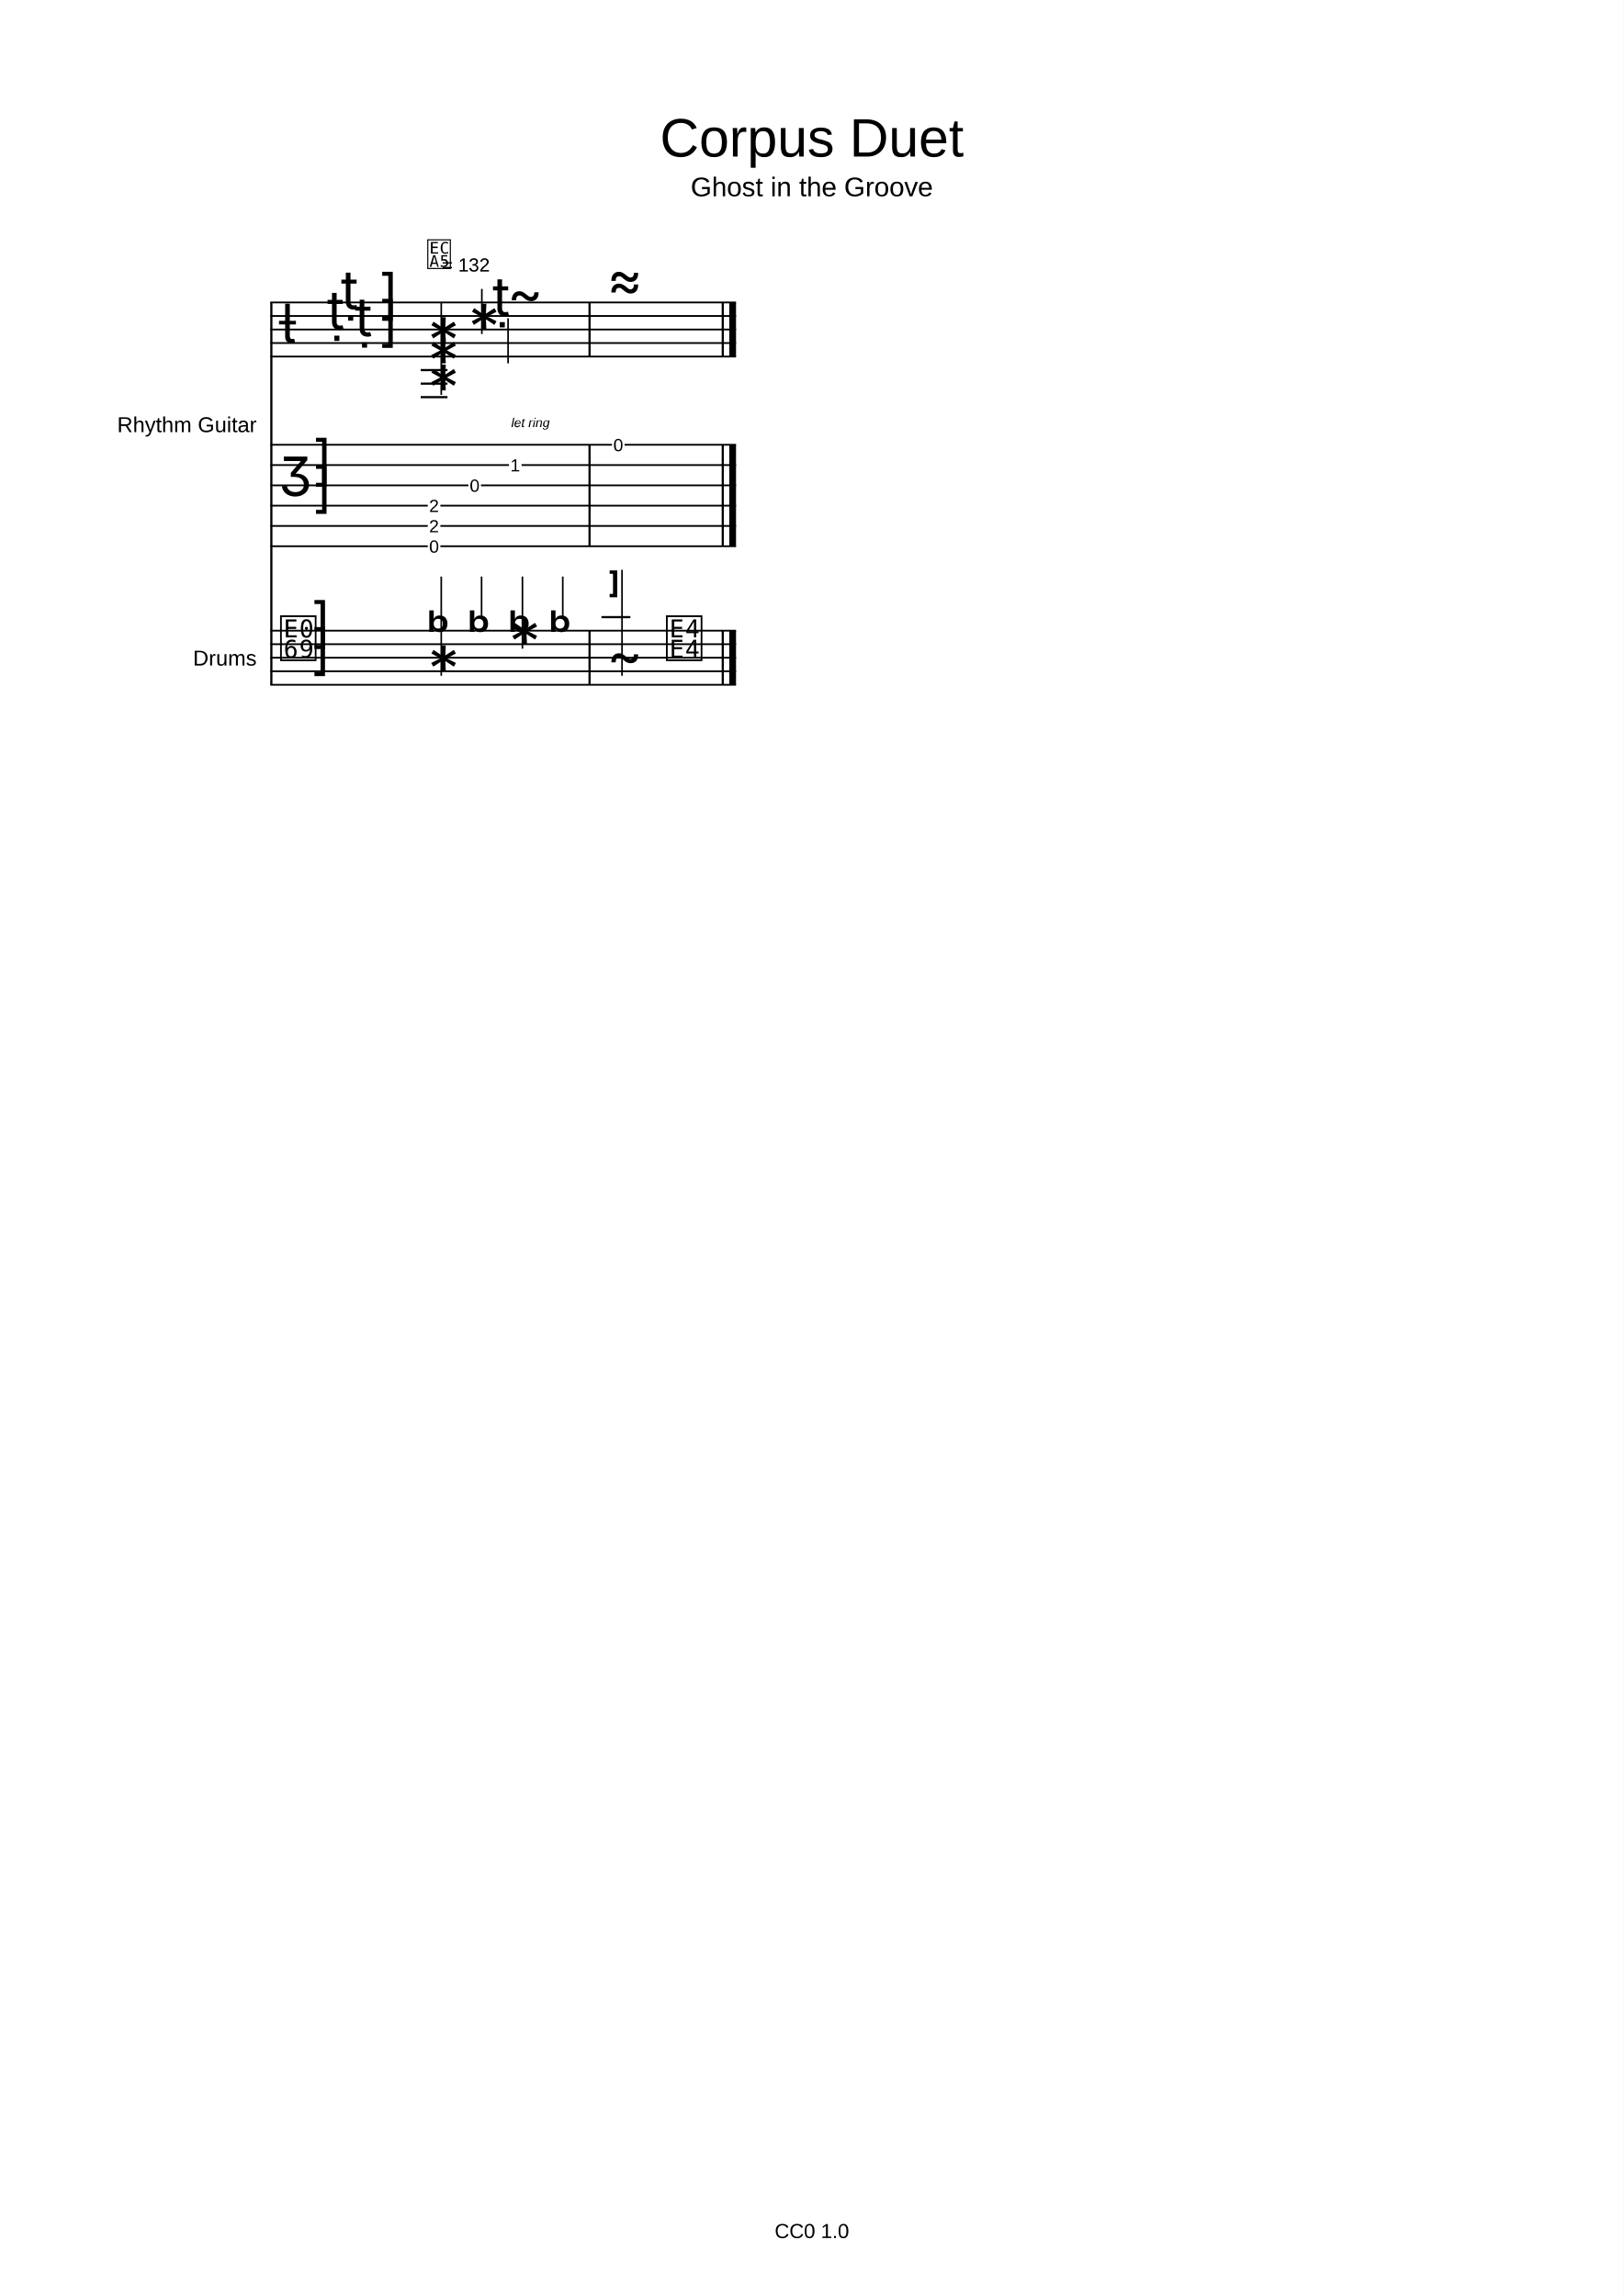
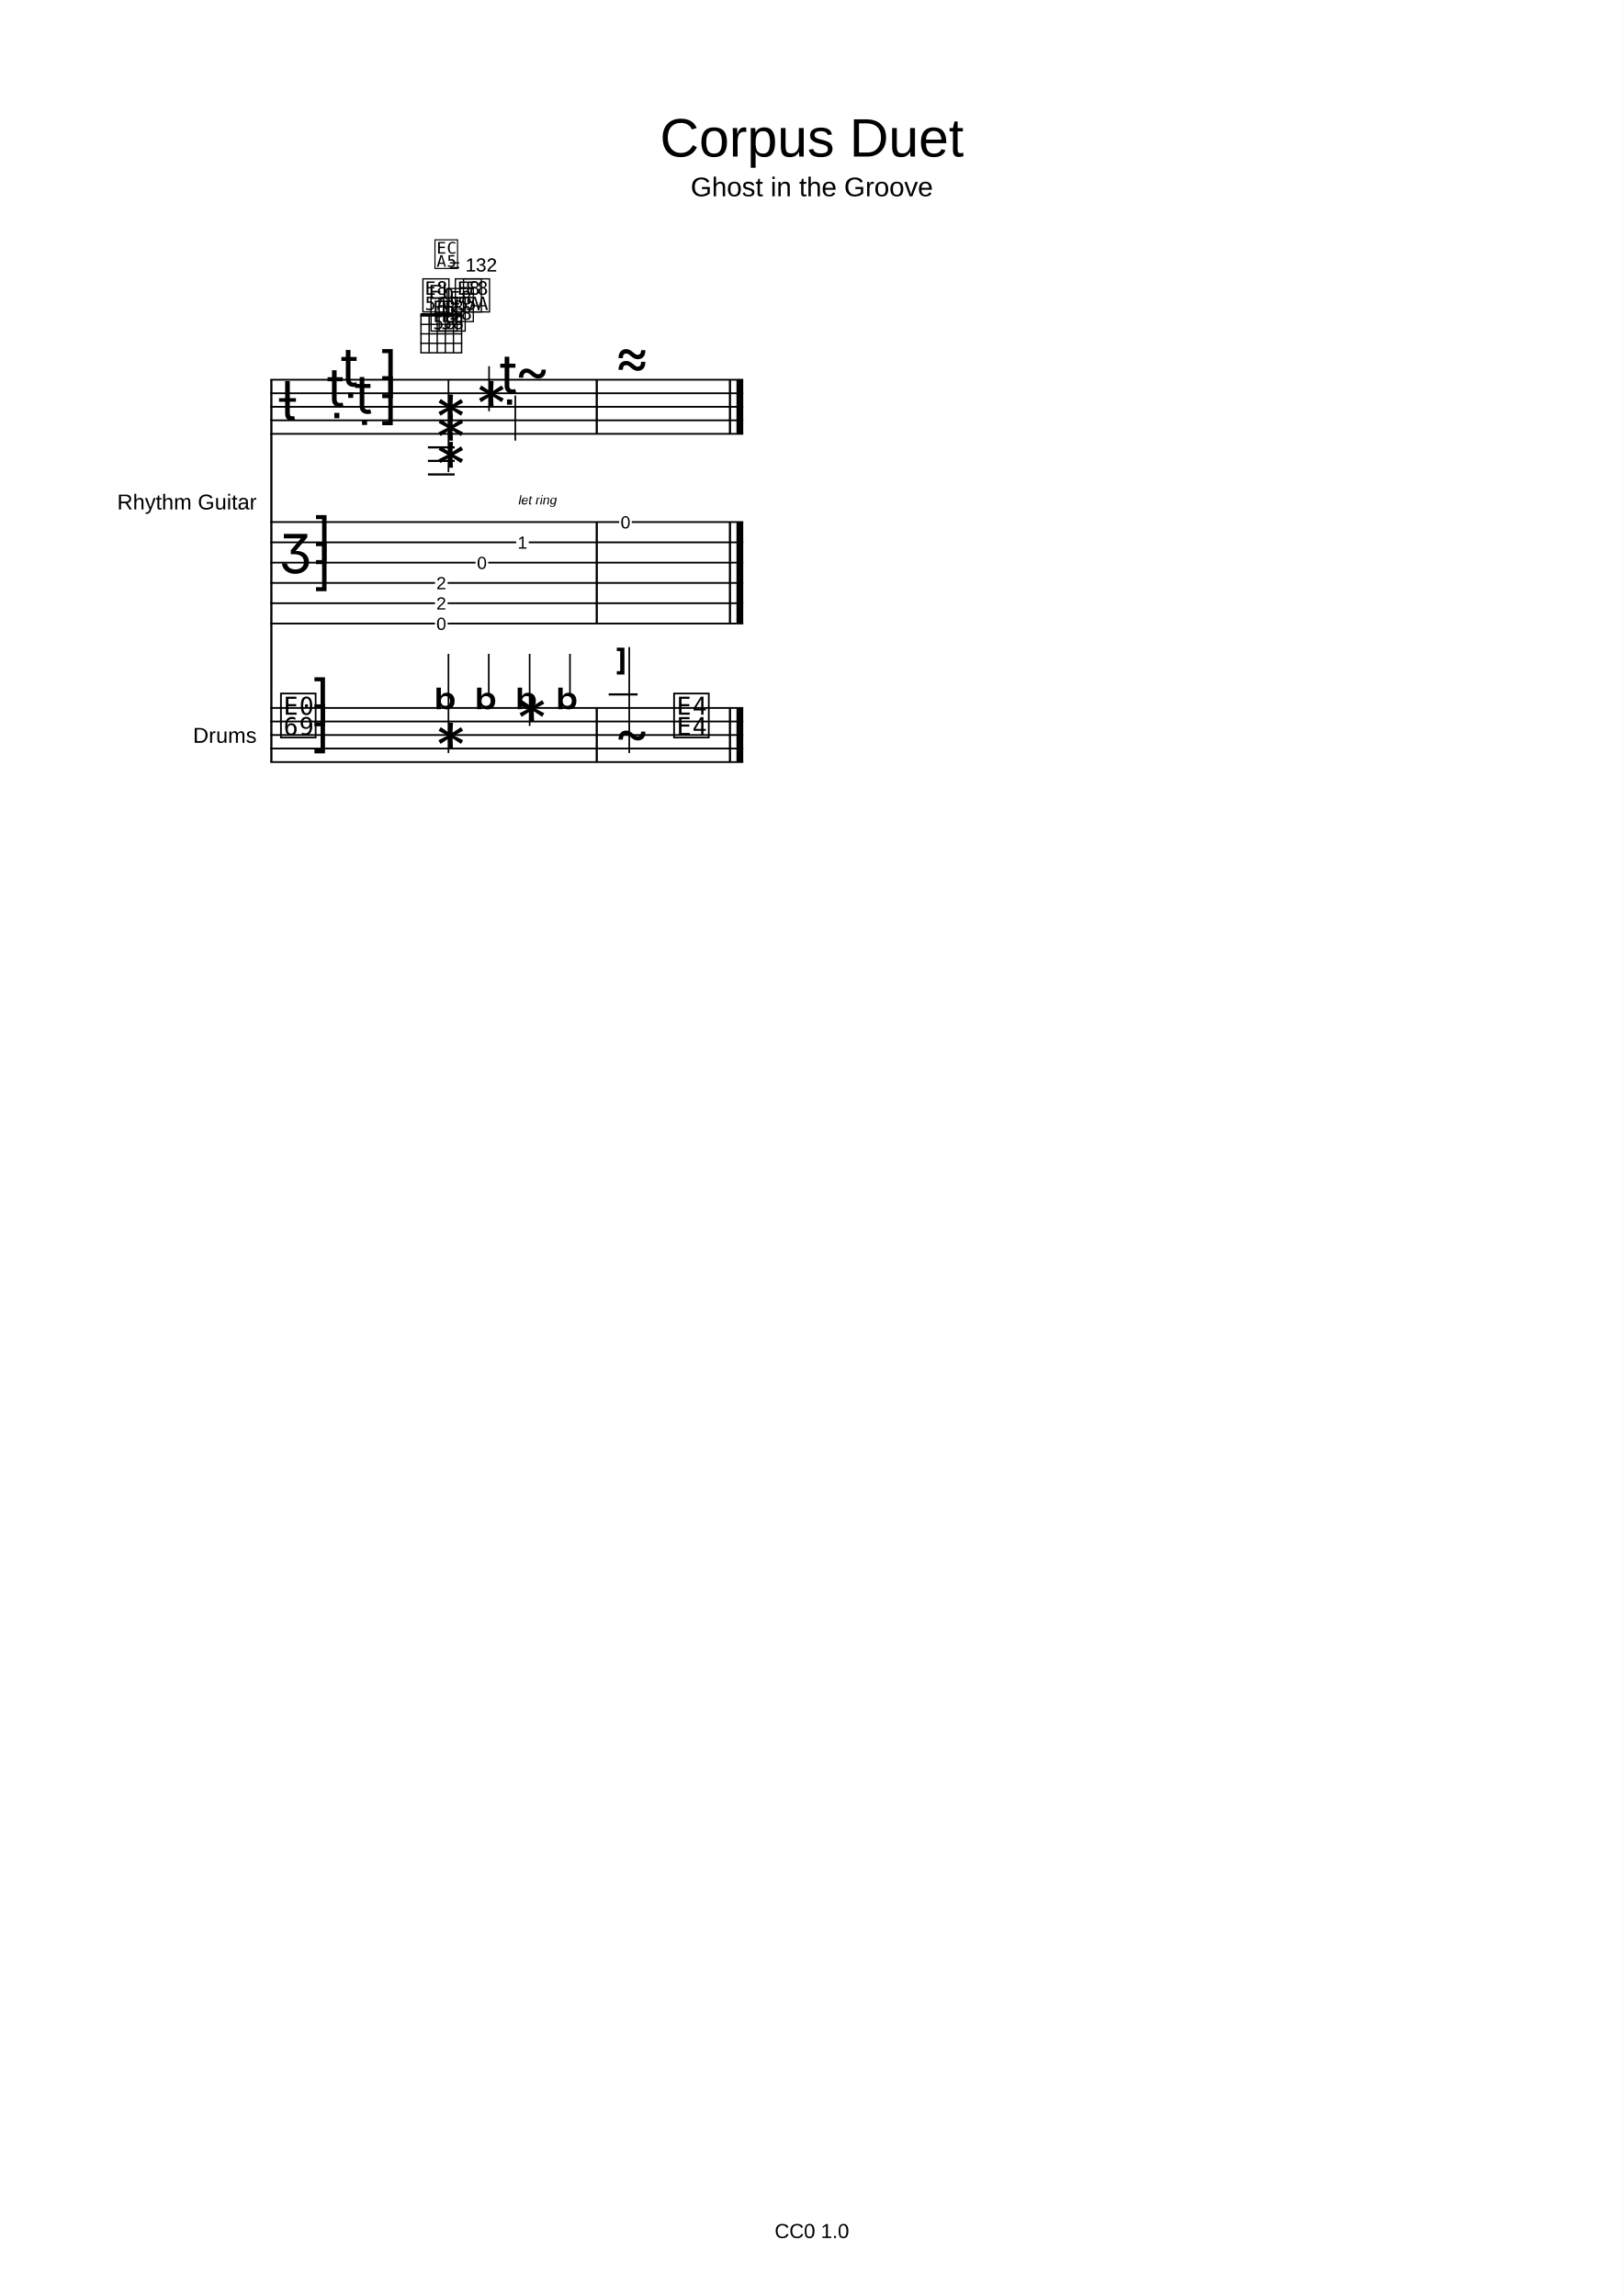
<svg xmlns="http://www.w3.org/2000/svg" width="1200" height="1697.143" viewBox="0 0 120 169.714">
  <style>@font-face{font-family:"Bravura";src:url("Bravura.otf")}text{font-family:"Bravura";font-size:4px}text.t{font-family:Arial,Helvetica,sans-serif}</style>
  <rect x="0" y="0" width="120" height="169.714" fill="white" />
  <g fill="black" stroke="black">
-     <line class="staffLine" x1="19.975" y1="22.356" x2="54.396" y2="22.356" stroke-width="0.13" />
-     <line class="staffLine" x1="19.975" y1="23.356" x2="54.396" y2="23.356" stroke-width="0.13" />
-     <line class="staffLine" x1="19.975" y1="24.356" x2="54.396" y2="24.356" stroke-width="0.13" />
-     <line class="staffLine" x1="19.975" y1="25.356" x2="54.396" y2="25.356" stroke-width="0.13" />
-     <line class="staffLine" x1="19.975" y1="26.356" x2="54.396" y2="26.356" stroke-width="0.13" />
-     <line class="ledgerLine" x1="31.091" y1="27.356" x2="33.071" y2="27.356" stroke-width="0.16" />
-     <line class="ledgerLine" x1="31.091" y1="28.356" x2="33.071" y2="28.356" stroke-width="0.16" />
-     <line class="ledgerLine" x1="31.091" y1="29.356" x2="33.071" y2="29.356" stroke-width="0.16" />
-     <line class="stem" x1="32.611" y1="29.188" x2="32.611" y2="22.356" stroke-width="0.12" />
-     <line class="stem" x1="35.611" y1="24.688" x2="35.611" y2="21.356" stroke-width="0.12" />
-     <line class="stem" x1="37.551" y1="23.524" x2="37.551" y2="26.856" stroke-width="0.12" />
-     <line class="barline" x1="43.571" y1="22.356" x2="43.571" y2="26.356" stroke-width="0.16" />
-     <line class="barline" x1="53.416" y1="22.356" x2="53.416" y2="26.356" stroke-width="0.16" />
-     <line class="barline" x1="54.146" y1="22.356" x2="54.146" y2="26.356" stroke-width="0.5" />
-     <line class="staffLine" x1="19.975" y1="32.876" x2="54.396" y2="32.876" stroke-width="0.13" />
-     <line class="staffLine" x1="19.975" y1="34.376" x2="54.396" y2="34.376" stroke-width="0.13" />
-     <line class="staffLine" x1="19.975" y1="35.876" x2="54.396" y2="35.876" stroke-width="0.13" />
-     <line class="staffLine" x1="19.975" y1="37.376" x2="54.396" y2="37.376" stroke-width="0.13" />
-     <line class="staffLine" x1="19.975" y1="38.876" x2="54.396" y2="38.876" stroke-width="0.13" />
-     <line class="staffLine" x1="19.975" y1="40.376" x2="54.396" y2="40.376" stroke-width="0.13" />
-     <line class="barline" x1="43.571" y1="32.876" x2="43.571" y2="40.376" stroke-width="0.16" />
-     <line class="barline" x1="53.416" y1="32.876" x2="53.416" y2="40.376" stroke-width="0.16" />
-     <line class="barline" x1="54.146" y1="32.876" x2="54.146" y2="40.376" stroke-width="0.5" />
-     <line class="staffLine" x1="19.975" y1="46.617" x2="54.396" y2="46.617" stroke-width="0.13" />
-     <line class="staffLine" x1="19.975" y1="47.617" x2="54.396" y2="47.617" stroke-width="0.13" />
-     <line class="staffLine" x1="19.975" y1="48.617" x2="54.396" y2="48.617" stroke-width="0.13" />
-     <line class="staffLine" x1="19.975" y1="49.617" x2="54.396" y2="49.617" stroke-width="0.13" />
-     <line class="staffLine" x1="19.975" y1="50.617" x2="54.396" y2="50.617" stroke-width="0.13" />
-     <line class="stem" x1="32.611" y1="49.949" x2="32.611" y2="42.617" stroke-width="0.12" />
-     <line class="stem" x1="35.591" y1="45.673" x2="35.591" y2="42.617" stroke-width="0.12" />
-     <line class="stem" x1="38.611" y1="47.949" x2="38.611" y2="42.617" stroke-width="0.12" />
-     <line class="stem" x1="41.591" y1="45.673" x2="41.591" y2="42.617" stroke-width="0.12" />
-     <line class="barline" x1="43.571" y1="46.617" x2="43.571" y2="50.617" stroke-width="0.16" />
-     <line class="ledgerLine" x1="44.451" y1="45.617" x2="46.587" y2="45.617" stroke-width="0.16" />
-     <line class="stem" x1="45.971" y1="49.949" x2="45.971" y2="42.117" stroke-width="0.12" />
-     <line class="barline" x1="53.416" y1="46.617" x2="53.416" y2="50.617" stroke-width="0.16" />
-     <line class="barline" x1="54.146" y1="46.617" x2="54.146" y2="50.617" stroke-width="0.5" />
-     <line class="barline" x1="20.055" y1="22.356" x2="20.055" y2="50.617" stroke-width="0.16" />
-     <text class="clef" x="20.575" y="25.356" stroke="none"></text>
-     <text class="keySignature" x="24.159" y="24.356" stroke="none"></text>
-     <text class="keySignature" x="25.183" y="22.856" stroke="none"></text>
-     <text class="keySignature" x="26.207" y="24.856" stroke="none"></text>
-     <text class="timeSignature" x="28.011" y="23.356" stroke="none"></text>
-     <text class="timeSignature" x="28.011" y="25.356" stroke="none"></text>
-     <text class="notehead" x="31.491" y="25.856" stroke="none"></text>
-     <text class="notehead" x="31.491" y="27.356" stroke="none"></text>
-     <text class="notehead" x="31.491" y="29.356" stroke="none"></text>
-     <text class="notehead" x="34.491" y="24.856" stroke="none"></text>
-     <text class="notehead" x="37.491" y="23.356" stroke="none"></text>
-     <text class="accidental" x="36.387" y="23.356" stroke="none"></text>
-     <text class="notehead" x="44.851" y="22.356" stroke="none"></text>
-     <text class="clef" x="20.587" y="36.658" stroke="none"></text>
-     <text class="timeSignature" x="23.119" y="35.626" stroke="none"></text>
-     <text class="timeSignature" x="23.119" y="37.626" stroke="none"></text>
-     <text class="clef" x="20.575" y="48.617" stroke="none"></text>
-     <text class="timeSignature" x="23.003" y="47.617" stroke="none"></text>
-     <text class="timeSignature" x="23.003" y="49.617" stroke="none"></text>
-     <text class="notehead" x="31.491" y="46.117" stroke="none"></text>
-     <text class="notehead" x="31.491" y="50.117" stroke="none"></text>
-     <text class="notehead" x="34.491" y="46.117" stroke="none"></text>
-     <text class="notehead" x="37.491" y="46.117" stroke="none"></text>
-     <text class="notehead" x="37.491" y="48.117" stroke="none"></text>
-     <text class="notehead" x="40.491" y="46.117" stroke="none"></text>
-     <text class="notehead" x="44.851" y="45.617" stroke="none"></text>
-     <text class="notehead" x="44.851" y="50.117" stroke="none"></text>
-     <text class="rest" x="49.093" y="48.617" stroke="none"></text>
-     <text class="tempo" x="31.491" y="19.72" style="font-size:2.6px" stroke="none"></text>
+     <line class="staffLine" x1="19.975" y1="28.069" x2="54.929" y2="28.069" stroke-width="0.13" />
+     <line class="staffLine" x1="19.975" y1="29.069" x2="54.929" y2="29.069" stroke-width="0.13" />
+     <line class="staffLine" x1="19.975" y1="30.069" x2="54.929" y2="30.069" stroke-width="0.13" />
+     <line class="staffLine" x1="19.975" y1="31.069" x2="54.929" y2="31.069" stroke-width="0.13" />
+     <line class="staffLine" x1="19.975" y1="32.069" x2="54.929" y2="32.069" stroke-width="0.13" />
+     <line class="ledgerLine" x1="31.624" y1="33.069" x2="33.604" y2="33.069" stroke-width="0.16" />
+     <line class="ledgerLine" x1="31.624" y1="34.069" x2="33.604" y2="34.069" stroke-width="0.16" />
+     <line class="ledgerLine" x1="31.624" y1="35.069" x2="33.604" y2="35.069" stroke-width="0.16" />
+     <line class="stem" x1="33.144" y1="34.901" x2="33.144" y2="28.069" stroke-width="0.12" />
+     <line class="stem" x1="36.144" y1="30.401" x2="36.144" y2="27.069" stroke-width="0.12" />
+     <line class="stem" x1="38.084" y1="29.237" x2="38.084" y2="32.569" stroke-width="0.12" />
+     <line class="barline" x1="44.104" y1="28.069" x2="44.104" y2="32.069" stroke-width="0.16" />
+     <line class="barline" x1="53.949" y1="28.069" x2="53.949" y2="32.069" stroke-width="0.16" />
+     <line class="barline" x1="54.679" y1="28.069" x2="54.679" y2="32.069" stroke-width="0.5" />
+     <line class="chord" x1="34.114" y1="23.277" x2="34.114" y2="26.077" stroke-width="0.1" />
+     <line class="chord" x1="33.514" y1="23.277" x2="33.514" y2="26.077" stroke-width="0.1" />
+     <line class="chord" x1="32.914" y1="23.277" x2="32.914" y2="26.077" stroke-width="0.1" />
+     <line class="chord" x1="32.314" y1="23.277" x2="32.314" y2="26.077" stroke-width="0.1" />
+     <line class="chord" x1="31.714" y1="23.277" x2="31.714" y2="26.077" stroke-width="0.1" />
+     <line class="chord" x1="31.114" y1="23.277" x2="31.114" y2="26.077" stroke-width="0.1" />
+     <line class="chord" x1="31.064" y1="23.277" x2="34.164" y2="23.277" stroke-width="0.25" />
+     <line class="chord" x1="31.064" y1="23.977" x2="34.164" y2="23.977" stroke-width="0.1" />
+     <line class="chord" x1="31.064" y1="24.677" x2="34.164" y2="24.677" stroke-width="0.1" />
+     <line class="chord" x1="31.064" y1="25.377" x2="34.164" y2="25.377" stroke-width="0.1" />
+     <line class="chord" x1="31.064" y1="26.077" x2="34.164" y2="26.077" stroke-width="0.1" />
+     <line class="staffLine" x1="19.975" y1="38.589" x2="54.929" y2="38.589" stroke-width="0.13" />
+     <line class="staffLine" x1="19.975" y1="40.089" x2="54.929" y2="40.089" stroke-width="0.13" />
+     <line class="staffLine" x1="19.975" y1="41.589" x2="54.929" y2="41.589" stroke-width="0.13" />
+     <line class="staffLine" x1="19.975" y1="43.089" x2="54.929" y2="43.089" stroke-width="0.13" />
+     <line class="staffLine" x1="19.975" y1="44.589" x2="54.929" y2="44.589" stroke-width="0.13" />
+     <line class="staffLine" x1="19.975" y1="46.089" x2="54.929" y2="46.089" stroke-width="0.13" />
+     <line class="barline" x1="44.104" y1="38.589" x2="44.104" y2="46.089" stroke-width="0.16" />
+     <line class="barline" x1="53.949" y1="38.589" x2="53.949" y2="46.089" stroke-width="0.16" />
+     <line class="barline" x1="54.679" y1="38.589" x2="54.679" y2="46.089" stroke-width="0.5" />
+     <line class="staffLine" x1="19.975" y1="52.33" x2="54.929" y2="52.33" stroke-width="0.13" />
+     <line class="staffLine" x1="19.975" y1="53.33" x2="54.929" y2="53.33" stroke-width="0.13" />
+     <line class="staffLine" x1="19.975" y1="54.33" x2="54.929" y2="54.33" stroke-width="0.13" />
+     <line class="staffLine" x1="19.975" y1="55.33" x2="54.929" y2="55.33" stroke-width="0.13" />
+     <line class="staffLine" x1="19.975" y1="56.33" x2="54.929" y2="56.33" stroke-width="0.13" />
+     <line class="stem" x1="33.144" y1="55.662" x2="33.144" y2="48.33" stroke-width="0.12" />
+     <line class="stem" x1="36.124" y1="51.386" x2="36.124" y2="48.33" stroke-width="0.12" />
+     <line class="stem" x1="39.144" y1="53.662" x2="39.144" y2="48.33" stroke-width="0.12" />
+     <line class="stem" x1="42.124" y1="51.386" x2="42.124" y2="48.33" stroke-width="0.12" />
+     <line class="barline" x1="44.104" y1="52.33" x2="44.104" y2="56.33" stroke-width="0.16" />
+     <line class="ledgerLine" x1="44.984" y1="51.33" x2="47.12" y2="51.33" stroke-width="0.16" />
+     <line class="stem" x1="46.504" y1="55.662" x2="46.504" y2="47.83" stroke-width="0.12" />
+     <line class="barline" x1="53.949" y1="52.33" x2="53.949" y2="56.33" stroke-width="0.16" />
+     <line class="barline" x1="54.679" y1="52.33" x2="54.679" y2="56.33" stroke-width="0.5" />
+     <line class="barline" x1="20.055" y1="28.069" x2="20.055" y2="56.33" stroke-width="0.16" />
+     <text class="clef" x="20.575" y="31.069" stroke="none"></text>
+     <text class="keySignature" x="24.159" y="30.069" stroke="none"></text>
+     <text class="keySignature" x="25.183" y="28.569" stroke="none"></text>
+     <text class="keySignature" x="26.207" y="30.569" stroke="none"></text>
+     <text class="timeSignature" x="28.011" y="29.069" stroke="none"></text>
+     <text class="timeSignature" x="28.011" y="31.069" stroke="none"></text>
+     <text class="notehead" x="32.024" y="31.569" stroke="none"></text>
+     <text class="notehead" x="32.024" y="33.069" stroke="none"></text>
+     <text class="notehead" x="32.024" y="35.069" stroke="none"></text>
+     <text class="notehead" x="35.024" y="30.569" stroke="none"></text>
+     <text class="notehead" x="38.024" y="29.069" stroke="none"></text>
+     <text class="accidental" x="36.92" y="29.069" stroke="none"></text>
+     <text class="notehead" x="45.384" y="28.069" stroke="none"></text>
+     <text class="chord" x="34.113" y="22.914" style="font-size:3px" stroke="none"></text>
+     <text class="chord" x="33.513" y="22.914" style="font-size:3px" stroke="none"></text>
+     <text class="chord" x="32.913" y="23.629" style="font-size:3px" stroke="none"></text>
+     <text class="chord" x="32.313" y="24.329" style="font-size:3px" stroke="none"></text>
+     <text class="chord" x="31.713" y="24.329" style="font-size:3px" stroke="none"></text>
+     <text class="chord" x="31.113" y="22.914" style="font-size:3px" stroke="none"></text>
+     <text class="clef" x="20.587" y="42.371" stroke="none"></text>
+     <text class="timeSignature" x="23.119" y="41.339" stroke="none"></text>
+     <text class="timeSignature" x="23.119" y="43.339" stroke="none"></text>
+     <text class="clef" x="20.575" y="54.33" stroke="none"></text>
+     <text class="timeSignature" x="23.003" y="53.33" stroke="none"></text>
+     <text class="timeSignature" x="23.003" y="55.33" stroke="none"></text>
+     <text class="notehead" x="32.024" y="51.83" stroke="none"></text>
+     <text class="notehead" x="32.024" y="55.83" stroke="none"></text>
+     <text class="notehead" x="35.024" y="51.83" stroke="none"></text>
+     <text class="notehead" x="38.024" y="51.83" stroke="none"></text>
+     <text class="notehead" x="38.024" y="53.83" stroke="none"></text>
+     <text class="notehead" x="41.024" y="51.83" stroke="none"></text>
+     <text class="notehead" x="45.384" y="51.33" stroke="none"></text>
+     <text class="notehead" x="45.384" y="55.83" stroke="none"></text>
+     <text class="rest" x="49.627" y="54.33" stroke="none"></text>
+     <text class="tempo" x="32.024" y="19.72" style="font-size:2.6px" stroke="none"></text>
    <text class="t credit" x="60" y="11.571" style="font-size:4px" text-anchor="middle" stroke="none">Corpus Duet</text>
    <text class="t credit" x="60" y="14.511" style="font-size:2px" text-anchor="middle" stroke="none">Ghost in the Groove</text>
-     <rect class="knockout" x="31.615" y="39.804" width="0.931" height="1.144" fill="white" stroke="none" />
-     <text class="t fretNumber" x="32.081" y="40.844" style="font-size:1.3px" text-anchor="middle" stroke="none">0</text>
-     <rect class="knockout" x="31.615" y="38.304" width="0.931" height="1.144" fill="white" stroke="none" />
-     <text class="t fretNumber" x="32.081" y="39.344" style="font-size:1.3px" text-anchor="middle" stroke="none">2</text>
-     <rect class="knockout" x="31.615" y="36.804" width="0.931" height="1.144" fill="white" stroke="none" />
-     <text class="t fretNumber" x="32.081" y="37.844" style="font-size:1.3px" text-anchor="middle" stroke="none">2</text>
-     <rect class="knockout" x="34.615" y="35.304" width="0.931" height="1.144" fill="white" stroke="none" />
-     <text class="t fretNumber" x="35.081" y="36.344" style="font-size:1.3px" text-anchor="middle" stroke="none">0</text>
-     <rect class="knockout" x="37.615" y="33.804" width="0.931" height="1.144" fill="white" stroke="none" />
-     <text class="t fretNumber" x="38.081" y="34.844" style="font-size:1.3px" text-anchor="middle" stroke="none">1</text>
-     <rect class="knockout" x="45.229" y="32.304" width="0.931" height="1.144" fill="white" stroke="none" />
-     <text class="t fretNumber" x="45.695" y="33.344" style="font-size:1.3px" text-anchor="middle" stroke="none">0</text>
-     <text class="t technique" x="37.781" y="31.569" style="font-size:0.95px;font-style:italic" text-anchor="start" stroke="none">let ring</text>
-     <text class="t tempo" x="32.654" y="20.07" style="font-size:1.4px" text-anchor="start" stroke="none">= 132</text>
-     <text class="t trackName" x="18.975" y="31.942" style="font-size:1.6px" text-anchor="end" stroke="none">Rhythm Guitar</text>
-     <text class="t trackName" x="18.975" y="49.193" style="font-size:1.6px" text-anchor="end" stroke="none">Drums</text>
+     <text class="t chord" x="32.614" y="22.089" style="font-size:1.5px" text-anchor="middle" stroke="none">Eb</text>
+     <rect class="knockout" x="32.149" y="45.517" width="0.931" height="1.144" fill="white" stroke="none" />
+     <text class="t fretNumber" x="32.614" y="46.557" style="font-size:1.3px" text-anchor="middle" stroke="none">0</text>
+     <rect class="knockout" x="32.149" y="44.017" width="0.931" height="1.144" fill="white" stroke="none" />
+     <text class="t fretNumber" x="32.614" y="45.057" style="font-size:1.3px" text-anchor="middle" stroke="none">2</text>
+     <rect class="knockout" x="32.149" y="42.517" width="0.931" height="1.144" fill="white" stroke="none" />
+     <text class="t fretNumber" x="32.614" y="43.557" style="font-size:1.3px" text-anchor="middle" stroke="none">2</text>
+     <rect class="knockout" x="35.149" y="41.017" width="0.931" height="1.144" fill="white" stroke="none" />
+     <text class="t fretNumber" x="35.614" y="42.057" style="font-size:1.3px" text-anchor="middle" stroke="none">0</text>
+     <rect class="knockout" x="38.149" y="39.517" width="0.931" height="1.144" fill="white" stroke="none" />
+     <text class="t fretNumber" x="38.614" y="40.557" style="font-size:1.3px" text-anchor="middle" stroke="none">1</text>
+     <rect class="knockout" x="45.763" y="38.017" width="0.931" height="1.144" fill="white" stroke="none" />
+     <text class="t fretNumber" x="46.228" y="39.057" style="font-size:1.3px" text-anchor="middle" stroke="none">0</text>
+     <text class="t technique" x="38.314" y="37.282" style="font-size:0.95px;font-style:italic" text-anchor="start" stroke="none">let ring</text>
+     <text class="t tempo" x="33.187" y="20.07" style="font-size:1.4px" text-anchor="start" stroke="none">= 132</text>
+     <text class="t trackName" x="18.975" y="37.655" style="font-size:1.6px" text-anchor="end" stroke="none">Rhythm Guitar</text>
+     <text class="t trackName" x="18.975" y="54.906" style="font-size:1.6px" text-anchor="end" stroke="none">Drums</text>
    <text class="t credit" x="60" y="165.429" style="font-size:1.5px" text-anchor="middle" stroke="none">CC0 1.0</text>
  </g>
</svg>
